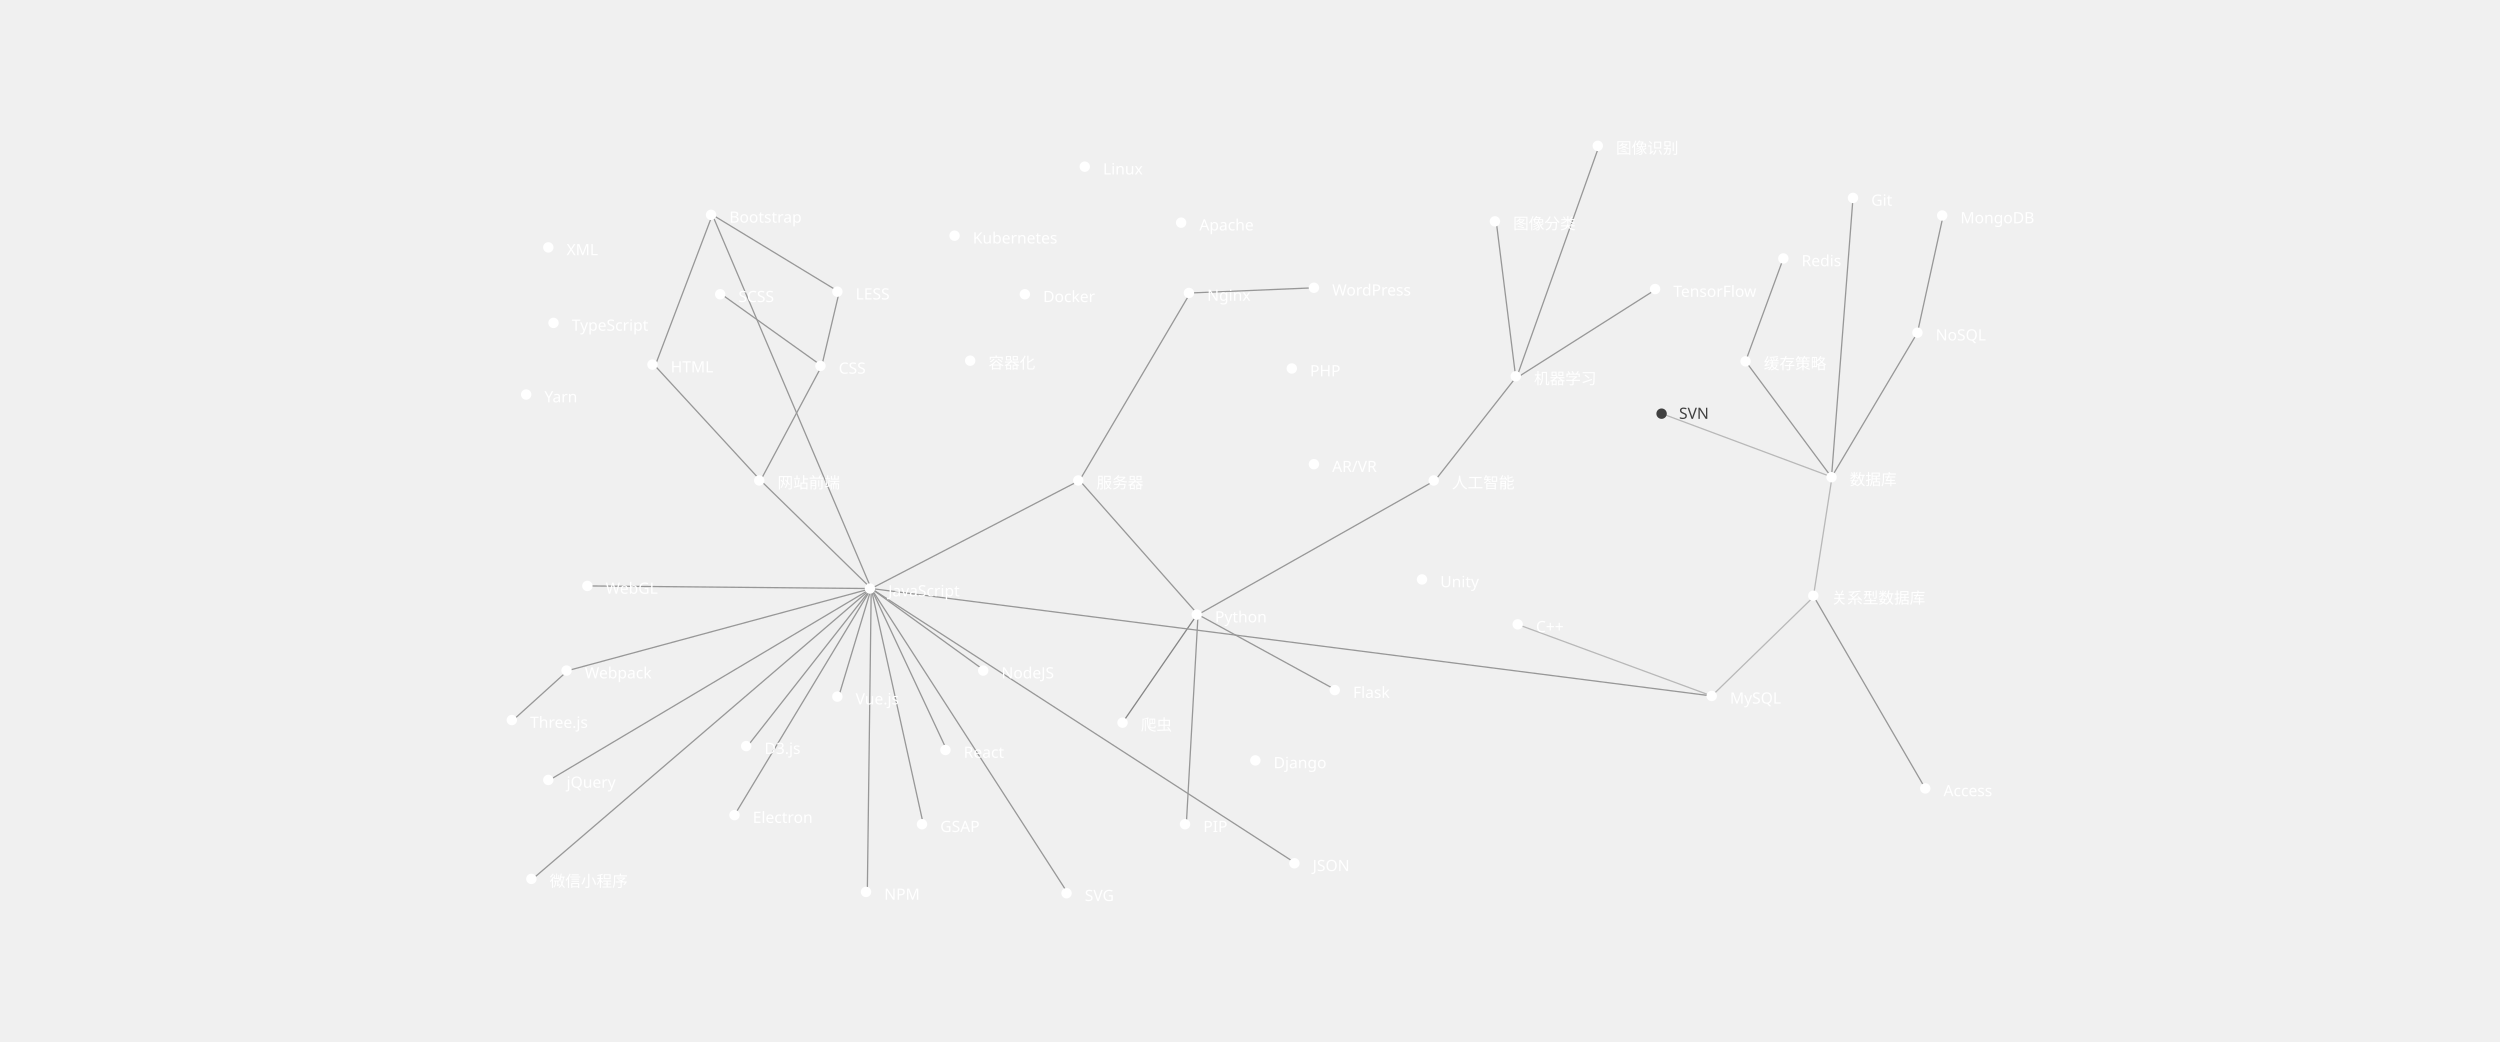
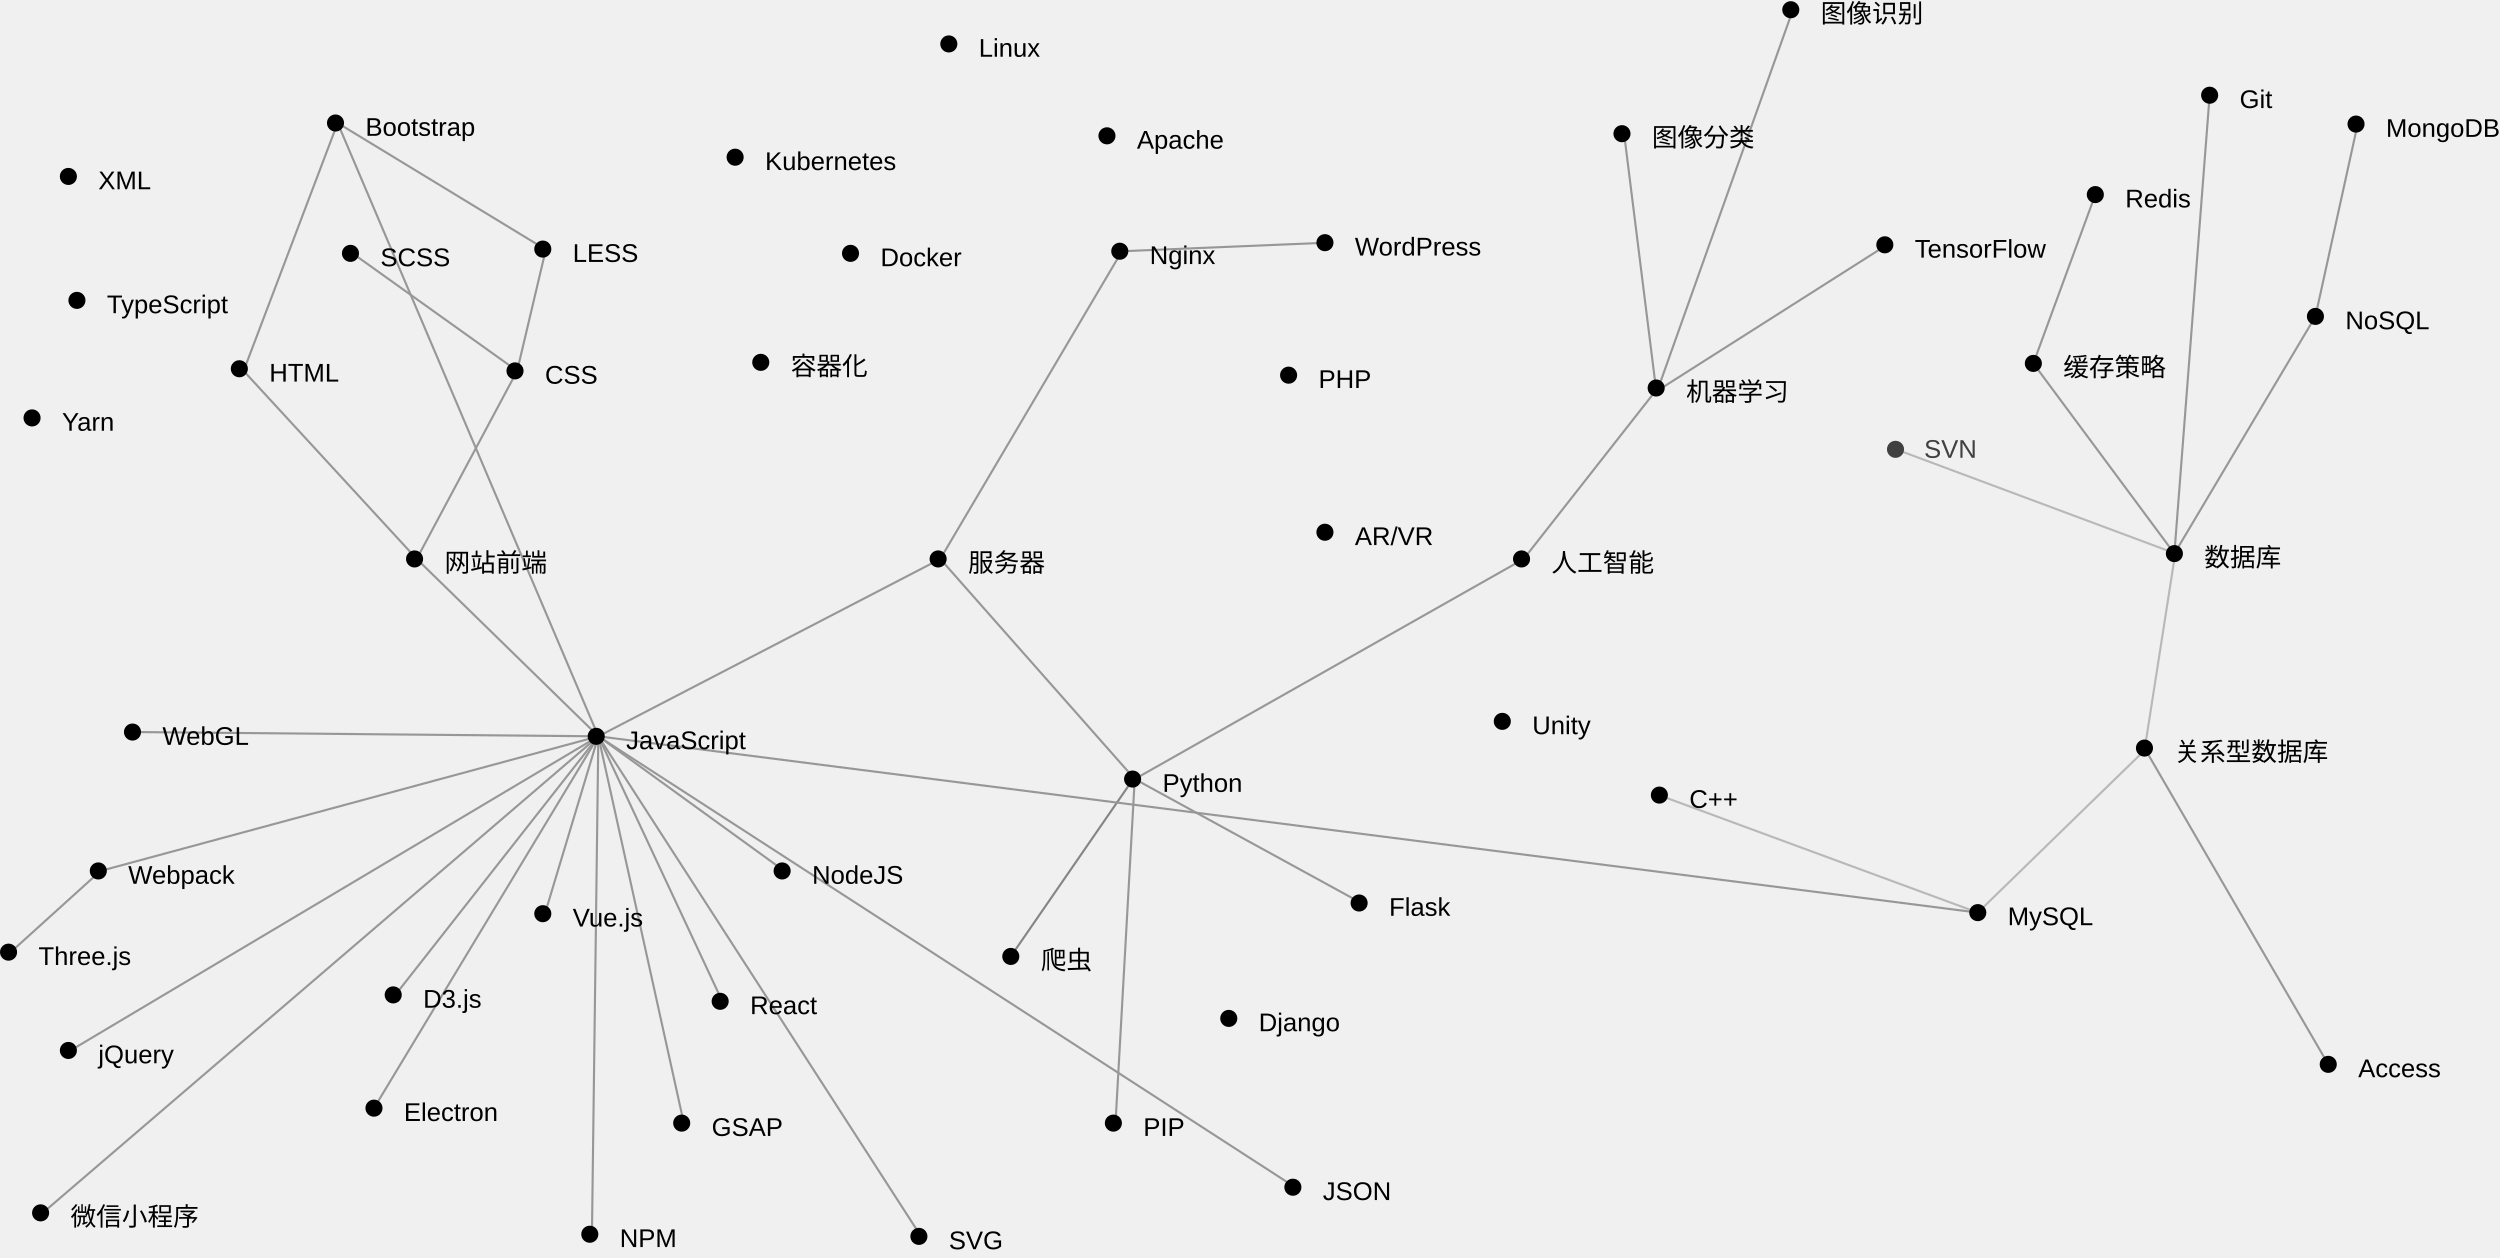
- <svg xmlns="http://www.w3.org/2000/svg" version="1.1" id="图层_1" x="0px" y="0px" viewBox="0 0 1920 800" style="enable-background:new 0 0 1920 800;" xml:space="preserve">
-   <style type="text/css">
- 	.st0{fill:none;stroke:#858585;stroke-miterlimit:10;}
- 	.st1{fill:none;stroke:#B8B8B8;}
- 	.st2{fill:none;}
- 	.st3{fill:none;stroke:#979797;}
- 	.st4{fill:#FFFFFF;}
- 	.st5{font-family:'AdobeSongStd-Light-GBpc-EUC-H';}
- 	.st6{font-size:12px;}
- 	.st7{font-family:'ArialMT';}
- 	.st8{fill:#404040;}
- </style>
-   <g>
-     <path class="st0" d="M919.5,471.8L862.1,555L919.5,471.8z" />
-     <path class="st1" d="M1407.1,365.8l-14.5,92.8l-78,75.9l-149-54.9" />
-     <line class="st2" x1="914.1" y1="225" x2="833.1" y2="127.8" />
-     <line class="st3" x1="669.1" y1="452" x2="1314.6" y2="534.5" />
-     <path class="st3" d="M584.1,369l-81-88 M584.1,369l47-88l-77-55" />
-     <path class="st3" d="M644.1,226l-13,55 M584.1,369l85,83l-25,83 M669.1,452l87,63 M829.1,369l-160,83 M829.1,369l91,103l106,58" />
-     <path class="st3" d="M920.1,472l182-103 M920.1,472l-9,161 M669.1,452l58,124 M669.1,452l-3,233 M669.1,452l-217-2 M669.1,452   l-233,63l-42,38 M914.1,225l96-4" />
-     <path class="st3" d="M669.1,452l-247,147 M669.1,452l40,181" />
-     <path class="st3" d="M669.1,452l151,234 M669.1,452l-260,223 M669.1,452l-122-287l-44,116" />
-     <path class="st3" d="M829.1,369l85-144" />
-     <path class="st3" d="M1102.1,369l62-79l-15-120 M1165.1,290l107-68 M1228.1,112l-63,177" />
-     <path class="st3" d="M1392.6,457.5l86,148 M1406.6,366.5l66-111l20-91 M1423.1,152l-16.5,214.5l-66-89l29-79" />
-     <path class="st3" d="M669.1,452l-95,121" />
-     <path class="st3" d="M564.1,626l105-174l326,211" />
-     <line class="st3" x1="547.1" y1="165" x2="644.1" y2="224" />
-     <path class="st1" d="M1276.3,317.7l130.9,48.8" />
-   </g>
-   <g>
-     <text transform="matrix(1 0 0 1 597.1077 375)" class="st4 st5 st6">网站前端</text>
-     <circle class="st4" cx="583.1" cy="369" r="4" />
-     <text transform="matrix(1 0 0 1 1115.108 375)" class="st4 st5 st6">人工智能</text>
-     <circle class="st4" cx="1101.1" cy="369" r="4" />
-     <text transform="matrix(1 0 0 1 842.1077 375)" class="st4 st5 st6">服务器</text>
-     <circle class="st4" cx="828.1" cy="369" r="4" />
-     <text transform="matrix(1 0 0 1 1023.108 362.5)" class="st4 st7 st6">AR/VR</text>
-     <circle class="st4" cx="1009.1" cy="356.5" r="4" />
-     <text transform="matrix(1 0 0 1 1420.608 372.5)" class="st4 st5 st6">数据库</text>
-     <circle class="st4" cx="1406.6" cy="366.5" r="4" />
-     <text transform="matrix(1 0 0 1 682.1077 458)" class="st4 st7 st6">JavaScript</text>
-     <circle class="st4" cx="668.1" cy="452" r="4" />
-     <text transform="matrix(1 0 0 1 644.1077 287)" class="st4 st7 st6">CSS</text>
-     <circle class="st4" cx="630.1" cy="281" r="4" />
-     <text transform="matrix(1 0 0 1 515.1077 286)" class="st4 st7 st6">HTML</text>
-     <circle class="st4" cx="501.1" cy="280" r="4" />
-     <text transform="matrix(1 0 0 1 933.1077 478)" class="st4 st7 st6">Python</text>
-     <circle class="st4" cx="919.1" cy="472" r="4" />
-     <text transform="matrix(1 0 0 1 1179.608 485.5)" class="st4 st7 st6">C++</text>
-     <circle class="st4" cx="1165.6" cy="479.5" r="4" />
-     <text transform="matrix(1 0 0 1 1006.108 289)" class="st4 st7 st6">PHP</text>
-     <circle class="st4" cx="992.1" cy="283" r="4" />
-     <text transform="matrix(1 0 0 1 801.1077 232)" class="st4 st7 st6">Docker</text>
-     <circle class="st4" cx="787.1" cy="226" r="4" />
-     <text transform="matrix(1 0 0 1 747.1077 187)" class="st4 st7 st6">Kubernetes</text>
-     <circle class="st4" cx="733.1" cy="181" r="4" />
-     <text transform="matrix(1 0 0 1 927.1077 231)" class="st4 st7 st6">Nginx</text>
-     <circle class="st4" cx="913.1" cy="225" r="4" />
-     <text transform="matrix(1 0 0 1 921.1077 177)" class="st4 st7 st6">Apache</text>
-     <circle class="st4" cx="907.1" cy="171" r="4" />
-     <text transform="matrix(1 0 0 1 1039.108 536)" class="st4 st7 st6">Flask</text>
-     <circle class="st4" cx="1025.1" cy="530" r="4" />
-     <text transform="matrix(1 0 0 1 978.1077 590)" class="st4 st7 st6">Django</text>
-     <circle class="st4" cx="964.1" cy="584" r="4" />
-     <text transform="matrix(1 0 0 1 1178.108 295)" class="st4 st5 st6">机器学习</text>
-     <circle class="st4" cx="1164.1" cy="289" r="4" />
-     <text transform="matrix(1 0 0 1 1354.608 283.5)" class="st4 st5 st6">缓存策略</text>
-     <circle class="st4" cx="1340.6" cy="277.5" r="4" />
-     <text transform="matrix(1 0 0 1 1162.108 176)" class="st4 st5 st6">图像分类</text>
-     <circle class="st4" cx="1148.1" cy="170" r="4" />
-     <text transform="matrix(1 0 0 1 1241.108 118)" class="st4 st5 st6">图像识别</text>
-     <circle class="st4" cx="1227.1" cy="112" r="4" />
-     <text transform="matrix(1 0 0 1 1285.108 228)" class="st4 st7 st6">TensorFlow</text>
-     <circle class="st4" cx="1271.1" cy="222" r="4" />
-     <text transform="matrix(1 0 0 1 876.1077 561)" class="st4 st5 st6">爬虫</text>
-     <circle class="st4" cx="862.1" cy="555" r="4" />
-     <text transform="matrix(1 0 0 1 1023.108 227)" class="st4 st7 st6">WordPress</text>
-     <circle class="st4" cx="1009.1" cy="221" r="4" />
-     <text transform="matrix(1 0 0 1 657.1077 541)" class="st4 st7 st6">Vue.js</text>
-     <circle class="st4" cx="643.1" cy="535" r="4" />
-     <text transform="matrix(1 0 0 1 587.1077 579)" class="st4 st7 st6">D3.js</text>
-     <circle class="st4" cx="573.1" cy="573" r="4" />
-     <text transform="matrix(1 0 0 1 567.1077 232)" class="st4 st7 st6">SCSS</text>
-     <circle class="st4" cx="553.1" cy="226" r="4" />
-     <text transform="matrix(1 0 0 1 657.1077 230)" class="st4 st7 st6">LESS</text>
-     <circle class="st4" cx="643.1" cy="224" r="4" />
-     <text transform="matrix(1 0 0 1 560.1077 171)" class="st4 st7 st6">Bootstrap</text>
-     <circle class="st4" cx="546.1" cy="165" r="4" />
-     <text transform="matrix(1 0 0 1 769.1077 521)" class="st4 st7 st6">NodeJS</text>
-     <circle class="st4" cx="755.1" cy="515" r="4" />
-     <text transform="matrix(1 0 0 1 679.1077 691)" class="st4 st7 st6">NPM</text>
-     <circle class="st4" cx="665.1" cy="685" r="4" />
-     <text transform="matrix(1 0 0 1 833.1077 692)" class="st4 st7 st6">SVG</text>
-     <circle class="st4" cx="819.1" cy="686" r="4" />
-     <text transform="matrix(1 0 0 1 924.1077 639)" class="st4 st7 st6">PIP</text>
-     <circle class="st4" cx="910.1" cy="633" r="4" />
-     <text transform="matrix(1 0 0 1 578.1077 632)" class="st4 st7 st6">Electron</text>
-     <circle class="st4" cx="564.1" cy="626" r="4" />
-     <text transform="matrix(1 0 0 1 435.1077 605)" class="st4 st7 st6">jQuery</text>
-     <circle class="st4" cx="421.1" cy="599" r="4" />
-     <text transform="matrix(1 0 0 1 449.1077 521)" class="st4 st7 st6">Webpack</text>
-     <circle class="st4" cx="435.1" cy="515" r="4" />
-     <text transform="matrix(1 0 0 1 407.1077 559)" class="st4 st7 st6">Three.js</text>
-     <circle class="st4" cx="393.1" cy="553" r="4" />
-     <text transform="matrix(1 0 0 1 418.1077 309)" class="st4 st7 st6">Yarn</text>
-     <circle class="st4" cx="404.1" cy="303" r="4" />
-     <text transform="matrix(1 0 0 1 465.1077 456)" class="st4 st7 st6">WebGL</text>
-     <circle class="st4" cx="451.1" cy="450" r="4" />
-     <text transform="matrix(1 0 0 1 1106.108 451)" class="st4 st7 st6">Unity</text>
-     <circle class="st4" cx="1092.1" cy="445" r="4" />
-     <text transform="matrix(1 0 0 1 1486.608 261.5)" class="st4 st7 st6">NoSQL</text>
-     <circle class="st4" cx="1472.6" cy="255.5" r="4" />
-     <text transform="matrix(1 0 0 1 1505.608 171.5)" class="st4 st7 st6">MongoDB</text>
-     <circle class="st4" cx="1491.6" cy="165.5" r="4" />
-     <text transform="matrix(1 0 0 1 1492.608 611.5)" class="st4 st7 st6">Access</text>
-     <circle class="st4" cx="1478.6" cy="605.5" r="4" />
-     <text transform="matrix(1 0 0 1 1406.608 463.5)" class="st4 st5 st6">关系型数据库</text>
-     <circle class="st4" cx="1392.6" cy="457.5" r="4" />
-     <text transform="matrix(1 0 0 1 1328.608 540.3823)" class="st4 st7 st6">MySQL</text>
-     <ellipse class="st4" cx="1314.6" cy="534.5" rx="4" ry="4" />
-     <text transform="matrix(1 0 0 1 1383.608 204.5)" class="st4 st7 st6">Redis</text>
-     <circle class="st4" cx="1369.6" cy="198.5" r="4" />
-     <text transform="matrix(1 0 0 1 847.1077 134)" class="st4 st7 st6">Linux</text>
-     <circle class="st4" cx="833.1" cy="128" r="4" />
-     <text transform="matrix(1 0 0 1 435.1077 196)" class="st4 st7 st6">XML</text>
-     <circle class="st4" cx="421.1" cy="190" r="4" />
-     <text transform="matrix(1 0 0 1 439.1077 254)" class="st4 st7 st6">TypeScript</text>
-     <circle class="st4" cx="425.1" cy="248" r="4" />
-     <text transform="matrix(1 0 0 1 1437.108 158)" class="st4 st7 st6">Git</text>
-     <circle class="st4" cx="1423.1" cy="152" r="4" />
-     <text transform="matrix(1 0 0 1 1008.108 669)" class="st4 st7 st6">JSON</text>
-     <circle class="st4" cx="994.1" cy="663" r="4" />
-     <text transform="matrix(1 0 0 1 422.1077 681)" class="st4 st5 st6">微信小程序</text>
-     <circle class="st4" cx="408.1" cy="675" r="4" />
-     <text transform="matrix(1 0 0 1 740.1077 582)" class="st4 st7 st6">React</text>
-     <circle class="st4" cx="726.1" cy="576" r="4" />
-     <text transform="matrix(1 0 0 1 722.1077 639)" class="st4 st7 st6">GSAP</text>
-     <circle class="st4" cx="708.1" cy="633" r="4" />
-     <text transform="matrix(1 0 0 1 759.1077 283)" class="st4 st5 st6">容器化</text>
-     <circle class="st4" cx="745.1" cy="277" r="4" />
-   </g>
-   <path class="st3" d="M1242.4,422.8" />
-   <path class="st3" d="M1279.7,317.7" />
-   <text transform="matrix(1 0 0 1 1289.472 321.6791)" class="st8 st7 st6">SVN</text>
-   <circle class="st8" cx="1276.1" cy="317.7" r="4" />
-   <path class="st8" d="M1276.1,317.7" />
-   <line class="st2" x1="1276.1" y1="317.7" x2="1407.1" y2="365.8" />
+ <svg xmlns="http://www.w3.org/2000/svg" id="图层_1" viewBox="0 0 1169.87 588.46">
+   <defs>
+     <style>.cls-1,.cls-2,.cls-3,.cls-4{fill:none;}.cls-1{stroke:#858585;stroke-miterlimit:10;}.cls-2{stroke:#b8b8b8;}.cls-4{stroke:#979797;}.cls-12,.cls-5,.cls-6{isolation:isolate;font-size:12px;}.cls-5{font-family:AdobeSongStd-Light-GBpc-EUC-H, Adobe Song Std;}.cls-12,.cls-6{font-family:ArialMT, Arial;}.cls-7{letter-spacing:-0.04em;}.cls-8{letter-spacing:-0.02em;}.cls-9{letter-spacing:-0.11em;}.cls-10{letter-spacing:-0.07em;}.cls-11{letter-spacing:-0.06em;}.cls-12,.cls-13{fill:#404040;}</style>
+   </defs>
+   <path class="cls-1" d="M919.5,471.8,862.1,555Z" transform="translate(-389.1 -107.44)" />
+   <path class="cls-2" d="M1407.1,365.8l-14.5,92.8-78,75.9-149-54.9" transform="translate(-389.1 -107.44)" />
+   <line class="cls-3" x1="525" y1="117.56" x2="444" y2="20.36" />
+   <line class="cls-4" x1="280" y1="344.56" x2="925.5" y2="427.06" />
+   <path class="cls-4" d="M584.1,369l-81-88m81,88,47-88-77-55" transform="translate(-389.1 -107.44)" />
+   <path class="cls-4" d="M644.1,226l-13,55m-47,88,85,83-25,83m25-83,87,63m73-146-160,83m160-83,91,103,106,58" transform="translate(-389.1 -107.44)" />
+   <path class="cls-4" d="M920.1,472l182-103m-182,103-9,161m-242-181,58,124m-58-124-3,233m3-233-217-2m217,2-233,63-42,38m520-328,96-4" transform="translate(-389.1 -107.44)" />
+   <path class="cls-4" d="M669.1,452l-247,147m247-147,40,181" transform="translate(-389.1 -107.44)" />
+   <path class="cls-4" d="M669.1,452l151,234m-151-234-260,223m260-223-122-287-44,116" transform="translate(-389.1 -107.44)" />
+   <path class="cls-4" d="M829.1,369l85-144" transform="translate(-389.1 -107.44)" />
+   <path class="cls-4" d="M1102.1,369l62-79-15-120m16,120,107-68m-44-110-63,177" transform="translate(-389.1 -107.44)" />
+   <path class="cls-4" d="M1392.6,457.5l86,148m-72-239,66-111,20-91M1423.1,152l-16.5,214.5-66-89,29-79" transform="translate(-389.1 -107.44)" />
+   <path class="cls-4" d="M669.1,452l-95,121" transform="translate(-389.1 -107.44)" />
+   <path class="cls-4" d="M564.1,626l105-174,326,211" transform="translate(-389.1 -107.44)" />
+   <line class="cls-4" x1="158" y1="57.56" x2="255" y2="116.56" />
+   <path class="cls-2" d="M1276.3,317.7l130.9,48.8" transform="translate(-389.1 -107.44)" />
+   <text class="cls-5" transform="translate(208.01 267.56)">网站前端</text>
+   <circle cx="194" cy="261.56" r="4" />
+   <text class="cls-5" transform="translate(726.01 267.56)">人工智能</text>
+   <circle cx="712" cy="261.56" r="4" />
+   <text class="cls-5" transform="translate(453.01 267.56)">服务器</text>
+   <circle cx="439" cy="261.56" r="4" />
+   <text class="cls-6" transform="translate(634.01 255.06)">AR/VR</text>
+   <circle cx="620" cy="249.06" r="4" />
+   <text class="cls-5" transform="translate(1031.51 265.06)">数据库</text>
+   <circle cx="1017.5" cy="259.06" r="4" />
+   <text class="cls-6" transform="translate(293.01 350.56)">JavaScript</text>
+   <circle cx="279" cy="344.56" r="4" />
+   <text class="cls-6" transform="translate(255.01 179.56)">CSS</text>
+   <circle cx="241" cy="173.56" r="4" />
+   <text class="cls-6" transform="translate(126.01 178.56)">HTM<tspan class="cls-7" x="25.99" y="0">L</tspan>
+   </text>
+   <circle cx="112" cy="172.56" r="4" />
+   <text class="cls-6" transform="translate(544.01 370.56)">Python</text>
+   <circle cx="530" cy="364.56" r="4" />
+   <text class="cls-6" transform="translate(790.51 378.06)">C++</text>
+   <circle cx="776.5" cy="372.06" r="4" />
+   <text class="cls-6" transform="translate(617.01 181.56)">PH<tspan class="cls-8" x="16.67" y="0">P</tspan>
+   </text>
+   <circle cx="603" cy="175.56" r="4" />
+   <text class="cls-6" transform="translate(412.01 124.56)">Docker</text>
+   <circle cx="398" cy="118.56" r="4" />
+   <text class="cls-6" transform="translate(358.01 79.56)">Kubernetes</text>
+   <circle cx="344" cy="73.56" r="4" />
+   <text class="cls-6" transform="translate(538.01 123.56)">Nginx</text>
+   <circle cx="524" cy="117.56" r="4" />
+   <text class="cls-6" transform="translate(532.01 69.56)">Apache</text>
+   <circle cx="518" cy="63.56" r="4" />
+   <text class="cls-6" transform="translate(650.01 428.56)">Flask</text>
+   <circle cx="636" cy="422.56" r="4" />
+   <text class="cls-6" transform="translate(589.01 482.56)">Django</text>
+   <circle cx="575" cy="476.56" r="4" />
+   <text class="cls-5" transform="translate(789.01 187.56)">机器学习</text>
+   <circle cx="775" cy="181.56" r="4" />
+   <text class="cls-5" transform="translate(965.51 176.06)">缓存策略</text>
+   <circle cx="951.5" cy="170.06" r="4" />
+   <text class="cls-5" transform="translate(773.01 68.56)">图像分类</text>
+   <circle cx="759" cy="62.56" r="4" />
+   <text class="cls-5" transform="translate(852.01 10.56)">图像识别</text>
+   <circle cx="838" cy="4.56" r="4" />
+   <text class="cls-6" transform="translate(896.01 120.56)">
+     <tspan class="cls-9">T</tspan>
+     <tspan x="6" y="0">ensorFlow</tspan>
+   </text>
+   <circle cx="882" cy="114.56" r="4" />
+   <text class="cls-5" transform="translate(487.01 453.56)">爬虫</text>
+   <circle cx="473" cy="447.56" r="4" />
+   <text class="cls-6" transform="translate(634.01 119.56)">
+     <tspan class="cls-8">W</tspan>
+     <tspan x="11.11" y="0">ordPress</tspan>
+   </text>
+   <circle cx="620" cy="113.56" r="4" />
+   <text class="cls-6" transform="translate(268.01 433.56)">
+     <tspan class="cls-7">V</tspan>
+     <tspan x="7.56" y="0">ue.js</tspan>
+   </text>
+   <circle cx="254" cy="427.56" r="4" />
+   <text class="cls-6" transform="translate(198.01 471.56)">D3.js</text>
+   <circle cx="184" cy="465.56" r="4" />
+   <text class="cls-6" transform="translate(178.01 124.56)">SCSS</text>
+   <circle cx="164" cy="118.56" r="4" />
+   <text class="cls-6" transform="translate(268.01 122.56)">LESS</text>
+   <circle cx="254" cy="116.56" r="4" />
+   <text class="cls-6" transform="translate(171.01 63.56)">Bootstrap</text>
+   <circle cx="157" cy="57.56" r="4" />
+   <text class="cls-6" transform="translate(380.01 413.56)">NodeJS</text>
+   <circle cx="366" cy="407.56" r="4" />
+   <text class="cls-6" transform="translate(290.01 583.56)">NPM</text>
+   <circle cx="276" cy="577.56" r="4" />
+   <text class="cls-6" transform="translate(444.01 584.56)">SVG</text>
+   <circle cx="430" cy="578.56" r="4" />
+   <text class="cls-6" transform="translate(535.01 531.56)">PI<tspan class="cls-8" x="11.34" y="0">P</tspan>
+   </text>
+   <circle cx="521" cy="525.56" r="4" />
+   <text class="cls-6" transform="translate(189.01 524.56)">Electron</text>
+   <circle cx="175" cy="518.56" r="4" />
+   <text class="cls-6" transform="translate(46.01 497.56)">jQuery</text>
+   <circle cx="32" cy="491.56" r="4" />
+   <text class="cls-6" transform="translate(60.01 413.56)">
+     <tspan class="cls-8">W</tspan>
+     <tspan x="11.11" y="0">ebpack</tspan>
+   </text>
+   <circle cx="46" cy="407.56" r="4" />
+   <text class="cls-6" transform="translate(18.01 451.56)">Three.js</text>
+   <circle cx="4" cy="445.56" r="4" />
+   <text class="cls-6" transform="translate(29.01 201.56)">
+     <tspan class="cls-10">Y</tspan>
+     <tspan x="7.11" y="0">arn</tspan>
+   </text>
+   <circle cx="15" cy="195.56" r="4" />
+   <text class="cls-6" transform="translate(76.01 348.56)">
+     <tspan class="cls-8">W</tspan>
+     <tspan x="11.11" y="0">ebG</tspan>
+     <tspan class="cls-7" x="33.79" y="0">L</tspan>
+   </text>
+   <circle cx="62" cy="342.56" r="4" />
+   <text class="cls-6" transform="translate(717.01 343.56)">Unity</text>
+   <circle cx="703" cy="337.56" r="4" />
+   <text class="cls-6" transform="translate(1097.51 154.06)">NoSQ<tspan class="cls-7" x="32.68" y="0">L</tspan>
+   </text>
+   <circle cx="1083.5" cy="148.06" r="4" />
+   <text class="cls-6" transform="translate(1116.51 64.06)">MongoDB</text>
+   <circle cx="1102.5" cy="58.06" r="4" />
+   <text class="cls-6" transform="translate(1103.51 504.06)">Access</text>
+   <circle cx="1089.5" cy="498.06" r="4" />
+   <text class="cls-5" transform="translate(1017.51 356.06)">关系型数据库</text>
+   <circle cx="1003.5" cy="350.06" r="4" />
+   <text class="cls-6" transform="translate(939.51 432.94)">MySQ<tspan class="cls-7" x="33.33" y="0">L</tspan>
+   </text>
+   <circle cx="925.5" cy="427.06" r="4" />
+   <text class="cls-6" transform="translate(994.51 97.06)">Redis</text>
+   <circle cx="980.5" cy="91.06" r="4" />
+   <text class="cls-6" transform="translate(458.01 26.56)">Linux</text>
+   <circle cx="444" cy="20.56" r="4" />
+   <text class="cls-6" transform="translate(46.01 88.56)">XM<tspan class="cls-7" x="18" y="0">L</tspan>
+   </text>
+   <circle cx="32" cy="82.56" r="4" />
+   <text class="cls-6" transform="translate(50.01 146.56)">
+     <tspan class="cls-11">T</tspan>
+     <tspan x="6.67" y="0">ypeScript</tspan>
+   </text>
+   <circle cx="36" cy="140.56" r="4" />
+   <text class="cls-6" transform="translate(1048.01 50.56)">Git</text>
+   <circle cx="1034" cy="44.56" r="4" />
+   <text class="cls-6" transform="translate(619.01 561.56)">JSON</text>
+   <circle cx="605" cy="555.56" r="4" />
+   <text class="cls-5" transform="translate(33.01 573.56)">微信小程序</text>
+   <circle cx="19" cy="567.56" r="4" />
+   <text class="cls-6" transform="translate(351.01 474.56)">React</text>
+   <circle cx="337" cy="468.56" r="4" />
+   <text class="cls-6" transform="translate(333.01 531.56)">GSA<tspan class="cls-8" x="25.34" y="0">P</tspan>
+   </text>
+   <circle cx="319" cy="525.56" r="4" />
+   <text class="cls-5" transform="translate(370.01 175.56)">容器化</text>
+   <circle cx="356" cy="169.56" r="4" />
+   <path class="cls-4" d="M1242.4,422.8" transform="translate(-389.1 -107.44)" />
+   <path class="cls-4" d="M1279.7,317.7" transform="translate(-389.1 -107.44)" />
+   <text class="cls-12" transform="translate(900.37 214.24)">SVN</text>
+   <circle class="cls-13" cx="887" cy="210.26" r="4" />
+   <path class="cls-13" d="M1276.1,317.7" transform="translate(-389.1 -107.44)" />
+   <line class="cls-3" x1="887" y1="210.26" x2="1018" y2="258.36" />
</svg>
